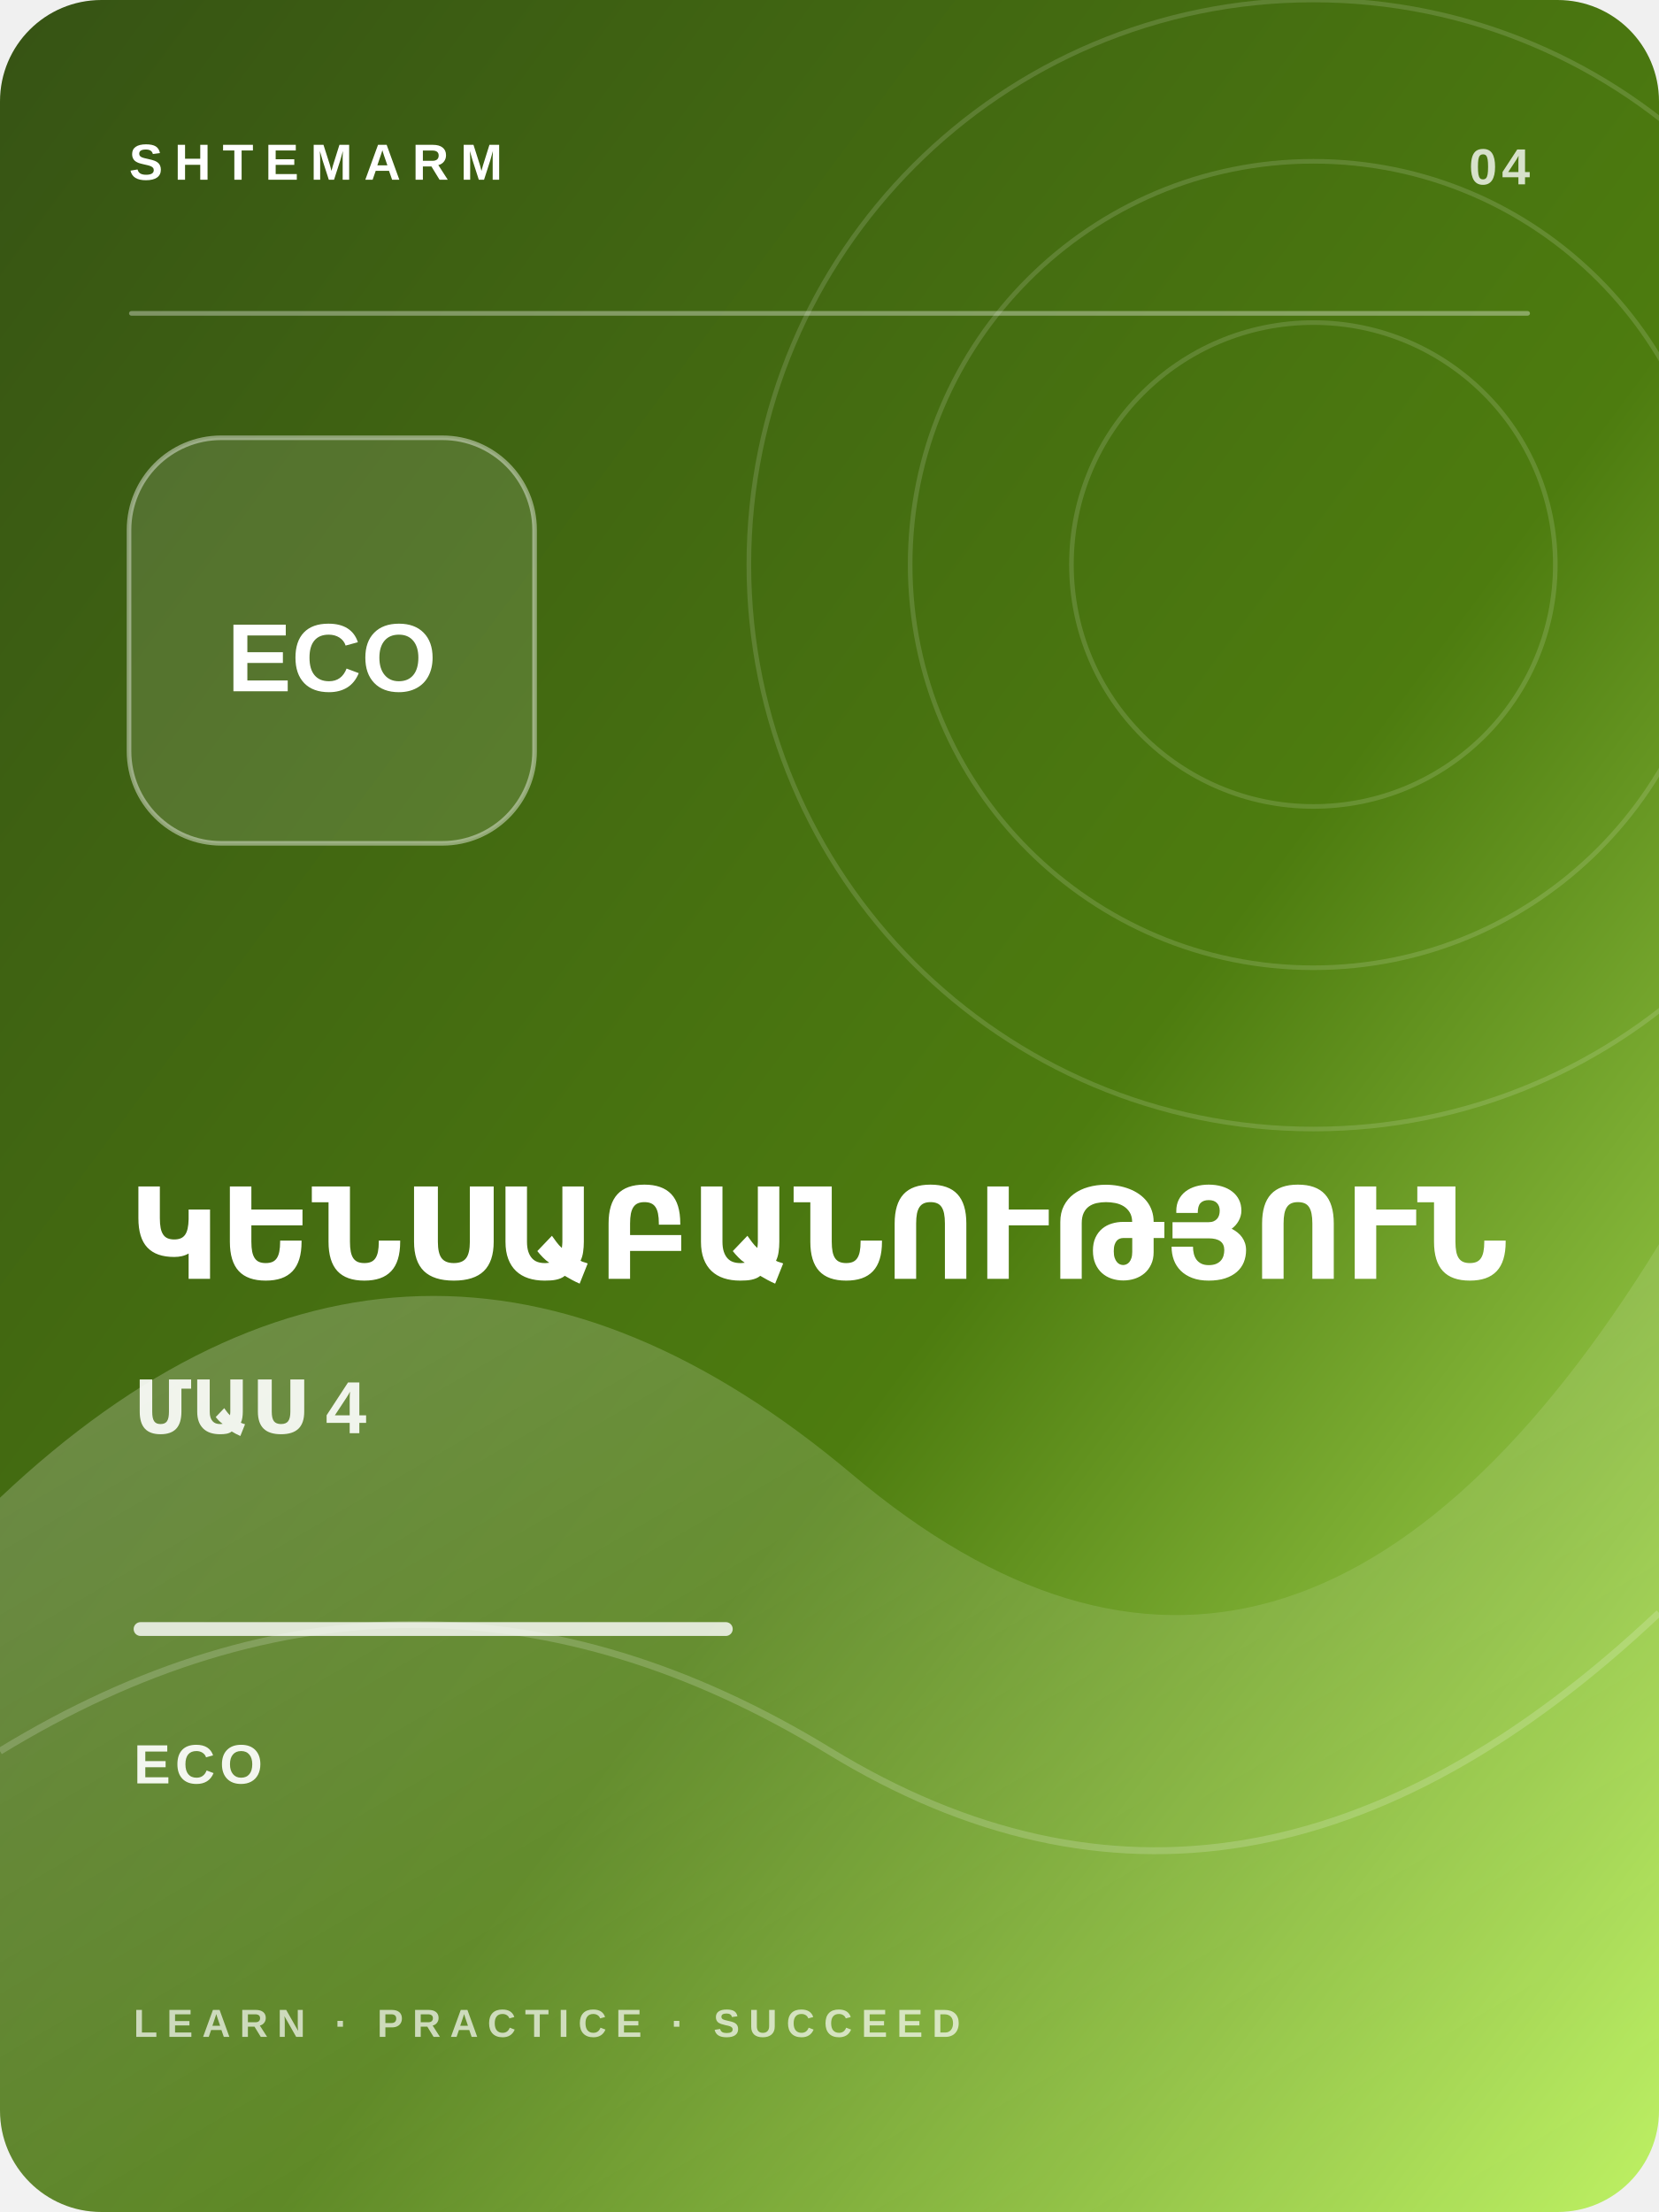
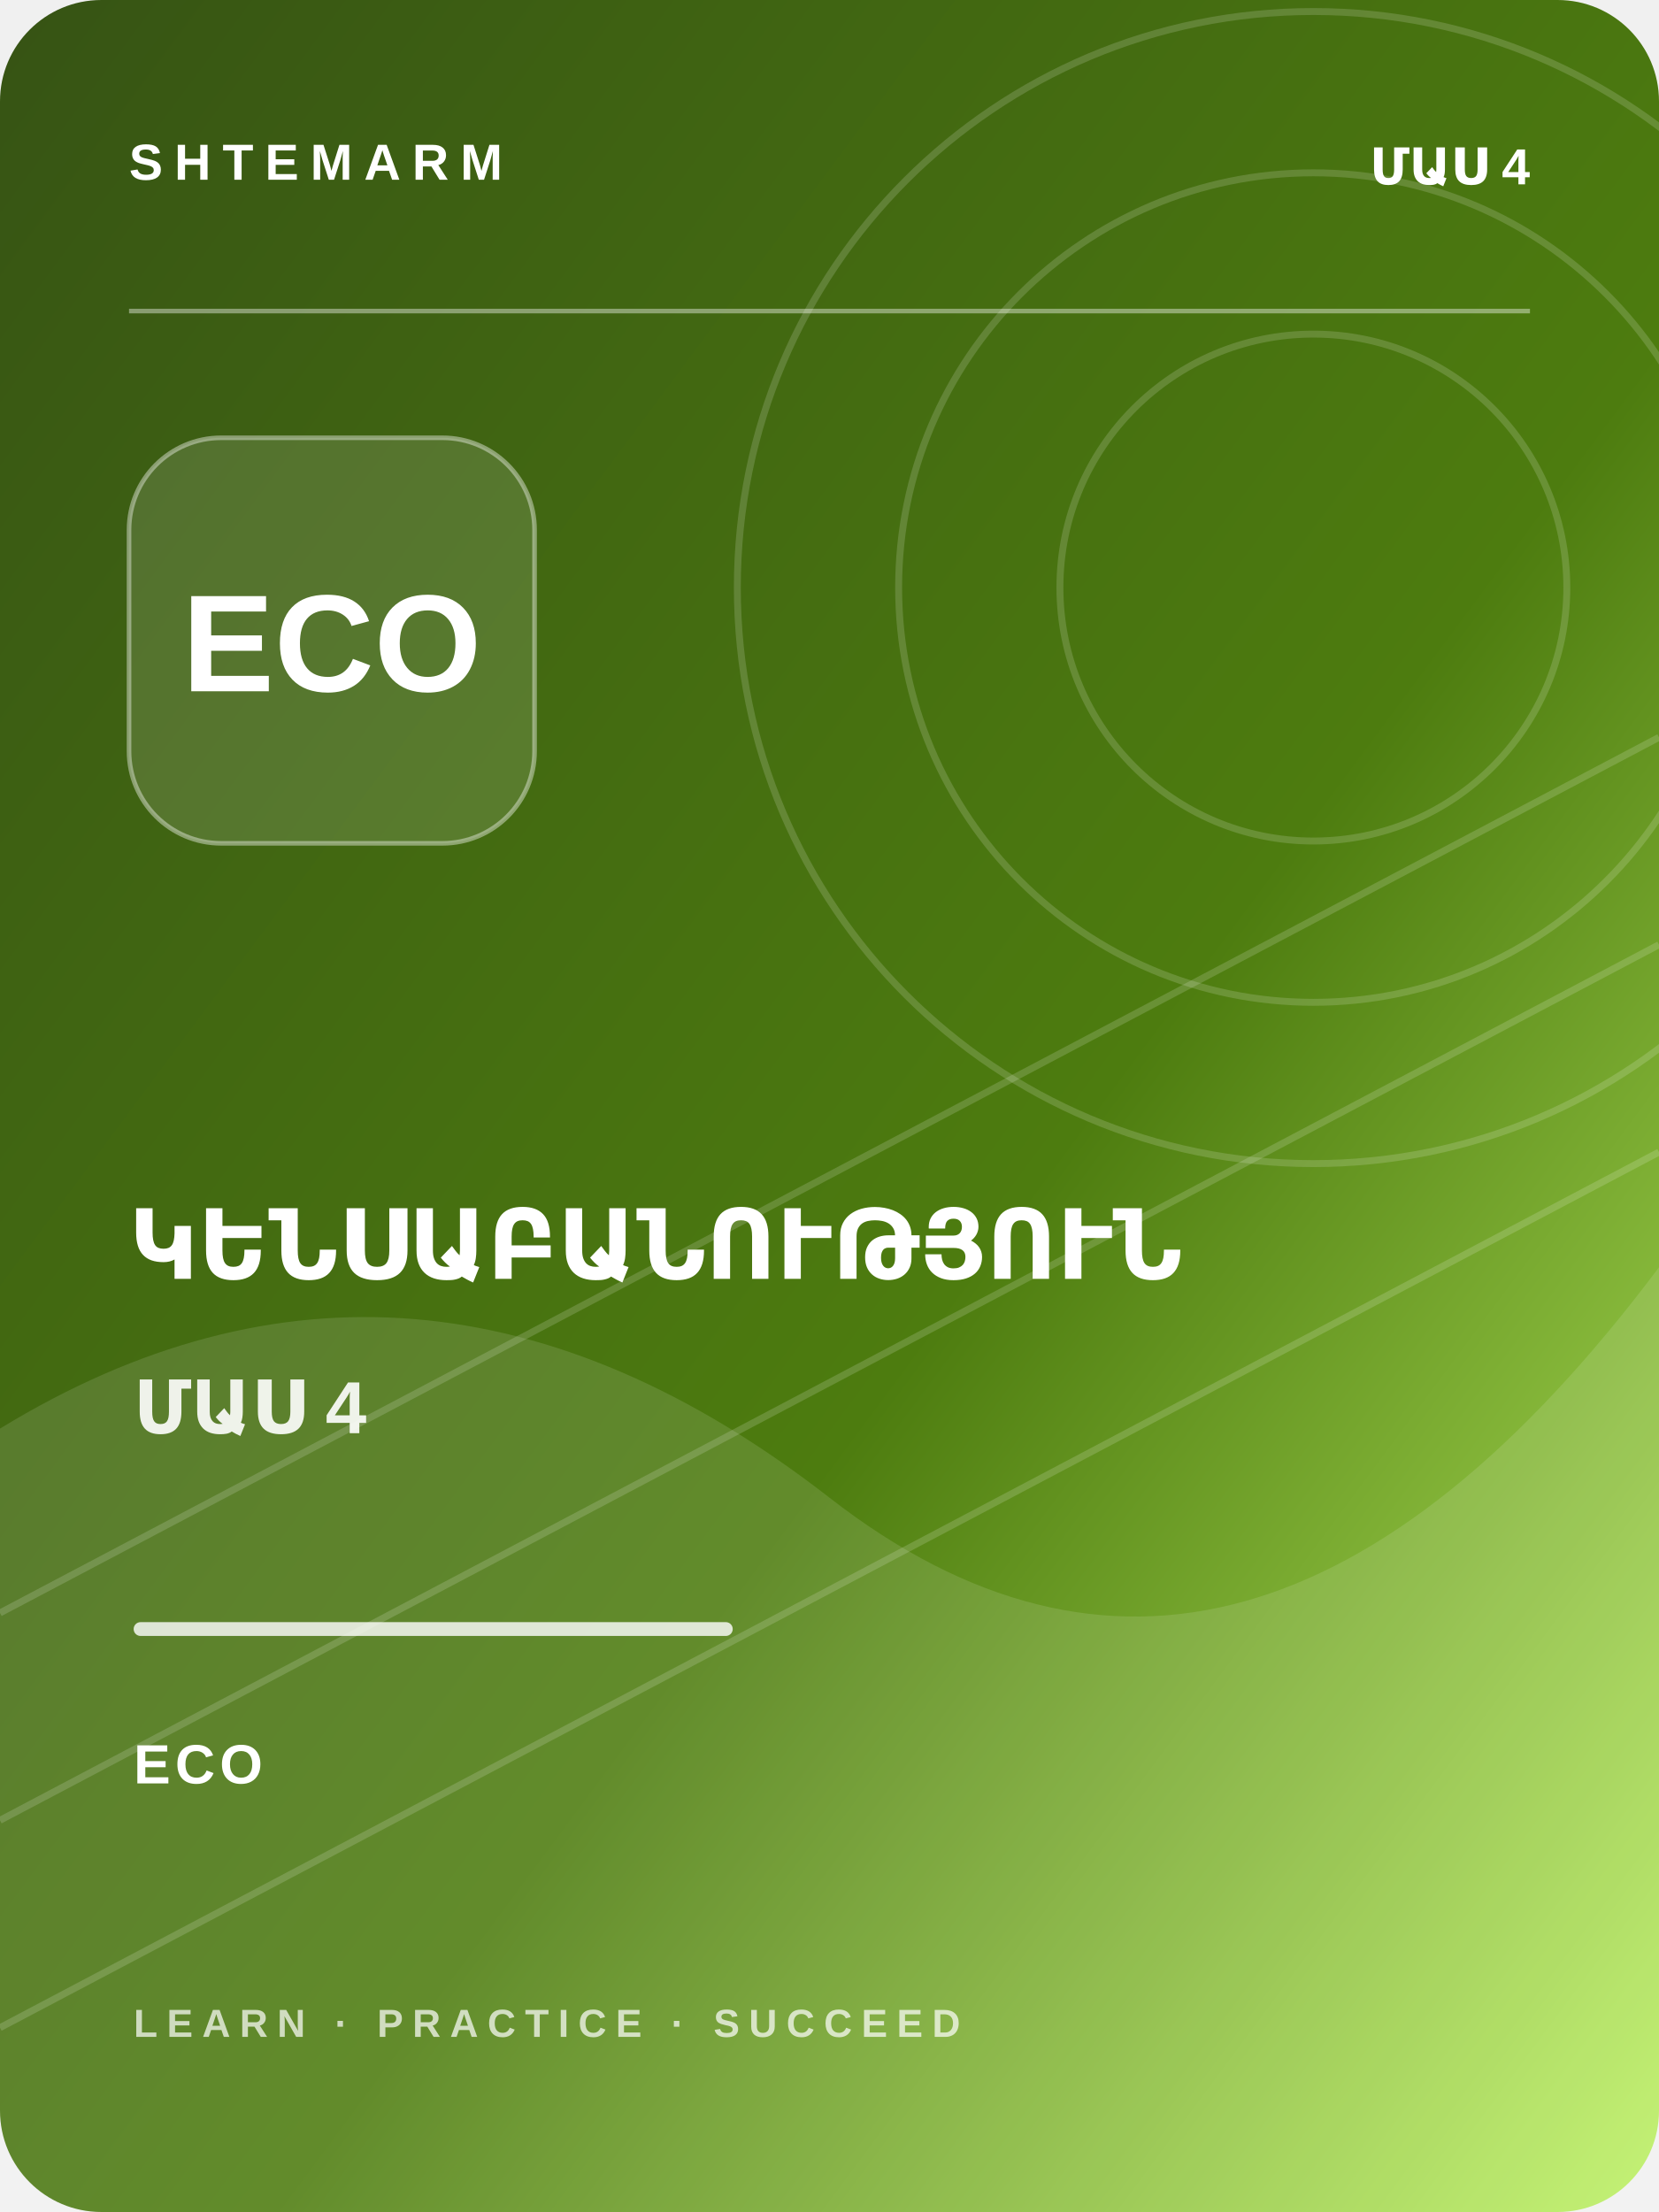
<svg xmlns="http://www.w3.org/2000/svg" width="720" height="960" viewBox="0 0 720 960" role="img" aria-label="ԿԵՆՍԱԲԱՆՈՒԹՅՈՒՆ · ՄԱՍ 4">
  <defs>
-     <linearGradient id="bg" x1="0" y1="0" x2="1" y2="1">
+     <linearGradient id="g" x1="0" y1="0" x2="1" y2="1">
      <stop stop-color="#365314" />
      <stop offset=".58" stop-color="#4d7c0f" />
      <stop offset="1" stop-color="#bef264" />
    </linearGradient>
-     <linearGradient id="glow" x1="0" y1="0" x2="1" y2="1">
-       <stop stop-color="#fff" stop-opacity=".24" />
-       <stop offset="1" stop-color="#fff" stop-opacity="0" />
-     </linearGradient>
  </defs>
-   <rect width="720" height="960" rx="44" fill="url(#bg)" />
-   <circle cx="570" cy="245" r="245" fill="none" stroke="#fff" stroke-opacity=".14" stroke-width="2" />
-   <circle cx="570" cy="245" r="175" fill="none" stroke="#fff" stroke-opacity=".14" stroke-width="2" />
-   <circle cx="570" cy="245" r="105" fill="none" stroke="#fff" stroke-opacity=".14" stroke-width="2" />
-   <path d="M0 650 Q180 480 370 640 T720 540 V960 H0Z" fill="url(#glow)" />
-   <path d="M0 760 Q180 650 360 760 T720 700" fill="none" stroke="#fff" stroke-opacity=".18" stroke-width="3" />
+   <rect width="720" height="960" rx="44" fill="url(#g)" />
+   <g fill="none" stroke="#fff" stroke-opacity=".16" stroke-width="3">
+     <circle cx="570" cy="255" r="250" />
+     <circle cx="570" cy="255" r="180" />
+     <circle cx="570" cy="255" r="110" />
+     <path d="M0 700L720 320M0 790L720 410M0 880L720 500" />
+   </g>
+   <path d="M0 620Q180 510 360 650T720 550V960H0Z" fill="#fff" fill-opacity=".12" />
  <text x="56" y="78" fill="#fff" font-family="Arial,sans-serif" font-size="22" font-weight="800" letter-spacing="5">SHTEMARM</text>
-   <text x="664" y="80" text-anchor="end" fill="#fff" fill-opacity=".78" font-family="Arial,sans-serif" font-size="22" font-weight="800" letter-spacing="2">04</text>
-   <rect x="56" y="135" width="608" height="2" rx="1" fill="#fff" fill-opacity=".35" />
-   <rect x="56" y="190" width="176" height="176" rx="40" fill="#fff" fill-opacity=".12" stroke="#fff" stroke-opacity=".42" stroke-width="2" />
-   <text x="144" y="300" text-anchor="middle" fill="#fff" font-family="Arial,sans-serif" font-size="42" font-weight="800">ECO</text>
-   <text x="56" y="555" fill="#fff" font-family="Arial,sans-serif" font-size="55" font-weight="900">ԿԵՆՍԱԲԱՆՈՒԹՅՈՒՆ</text>
+   <text x="664" y="80" text-anchor="end" fill="#fff" font-family="Arial,sans-serif" font-size="22" font-weight="800">ՄԱՍ 4</text>
+   <path d="M56 135H664" stroke="#fff" stroke-opacity=".4" stroke-width="2" />
+   <rect x="56" y="190" width="176" height="176" rx="40" fill="#fff" fill-opacity=".12" stroke="#fff" stroke-opacity=".4" stroke-width="2" />
+   <text x="144" y="300" text-anchor="middle" fill="#fff" font-family="Arial,sans-serif" font-size="60" font-weight="900">ECO</text>
+   <text x="56" y="555" fill="#fff" font-family="Arial,sans-serif" font-size="42" font-weight="900">ԿԵՆՍԱԲԱՆՈՒԹՅՈՒՆ</text>
  <text x="58" y="622" fill="#fff" fill-opacity=".9" font-family="Arial,sans-serif" font-size="32" font-weight="700">ՄԱՍ 4</text>
  <rect x="58" y="704" width="260" height="6" rx="3" fill="#fff" fill-opacity=".8" />
-   <text x="58" y="774" fill="#fff" fill-opacity=".92" font-family="Arial,sans-serif" font-size="24" font-weight="700" letter-spacing="2">ECO</text>
-   <text x="58" y="884" fill="#fff" fill-opacity=".68" font-family="Arial,sans-serif" font-size="17" font-weight="700" letter-spacing="4">LEARN · PRACTICE · SUCCEED</text>
+   <text x="58" y="774" fill="#fff" font-family="Arial,sans-serif" font-size="24" font-weight="700" letter-spacing="2">ECO</text>
+   <text x="58" y="884" fill="#fff" fill-opacity=".7" font-family="Arial,sans-serif" font-size="17" font-weight="700" letter-spacing="4">LEARN · PRACTICE · SUCCEED</text>
</svg>
